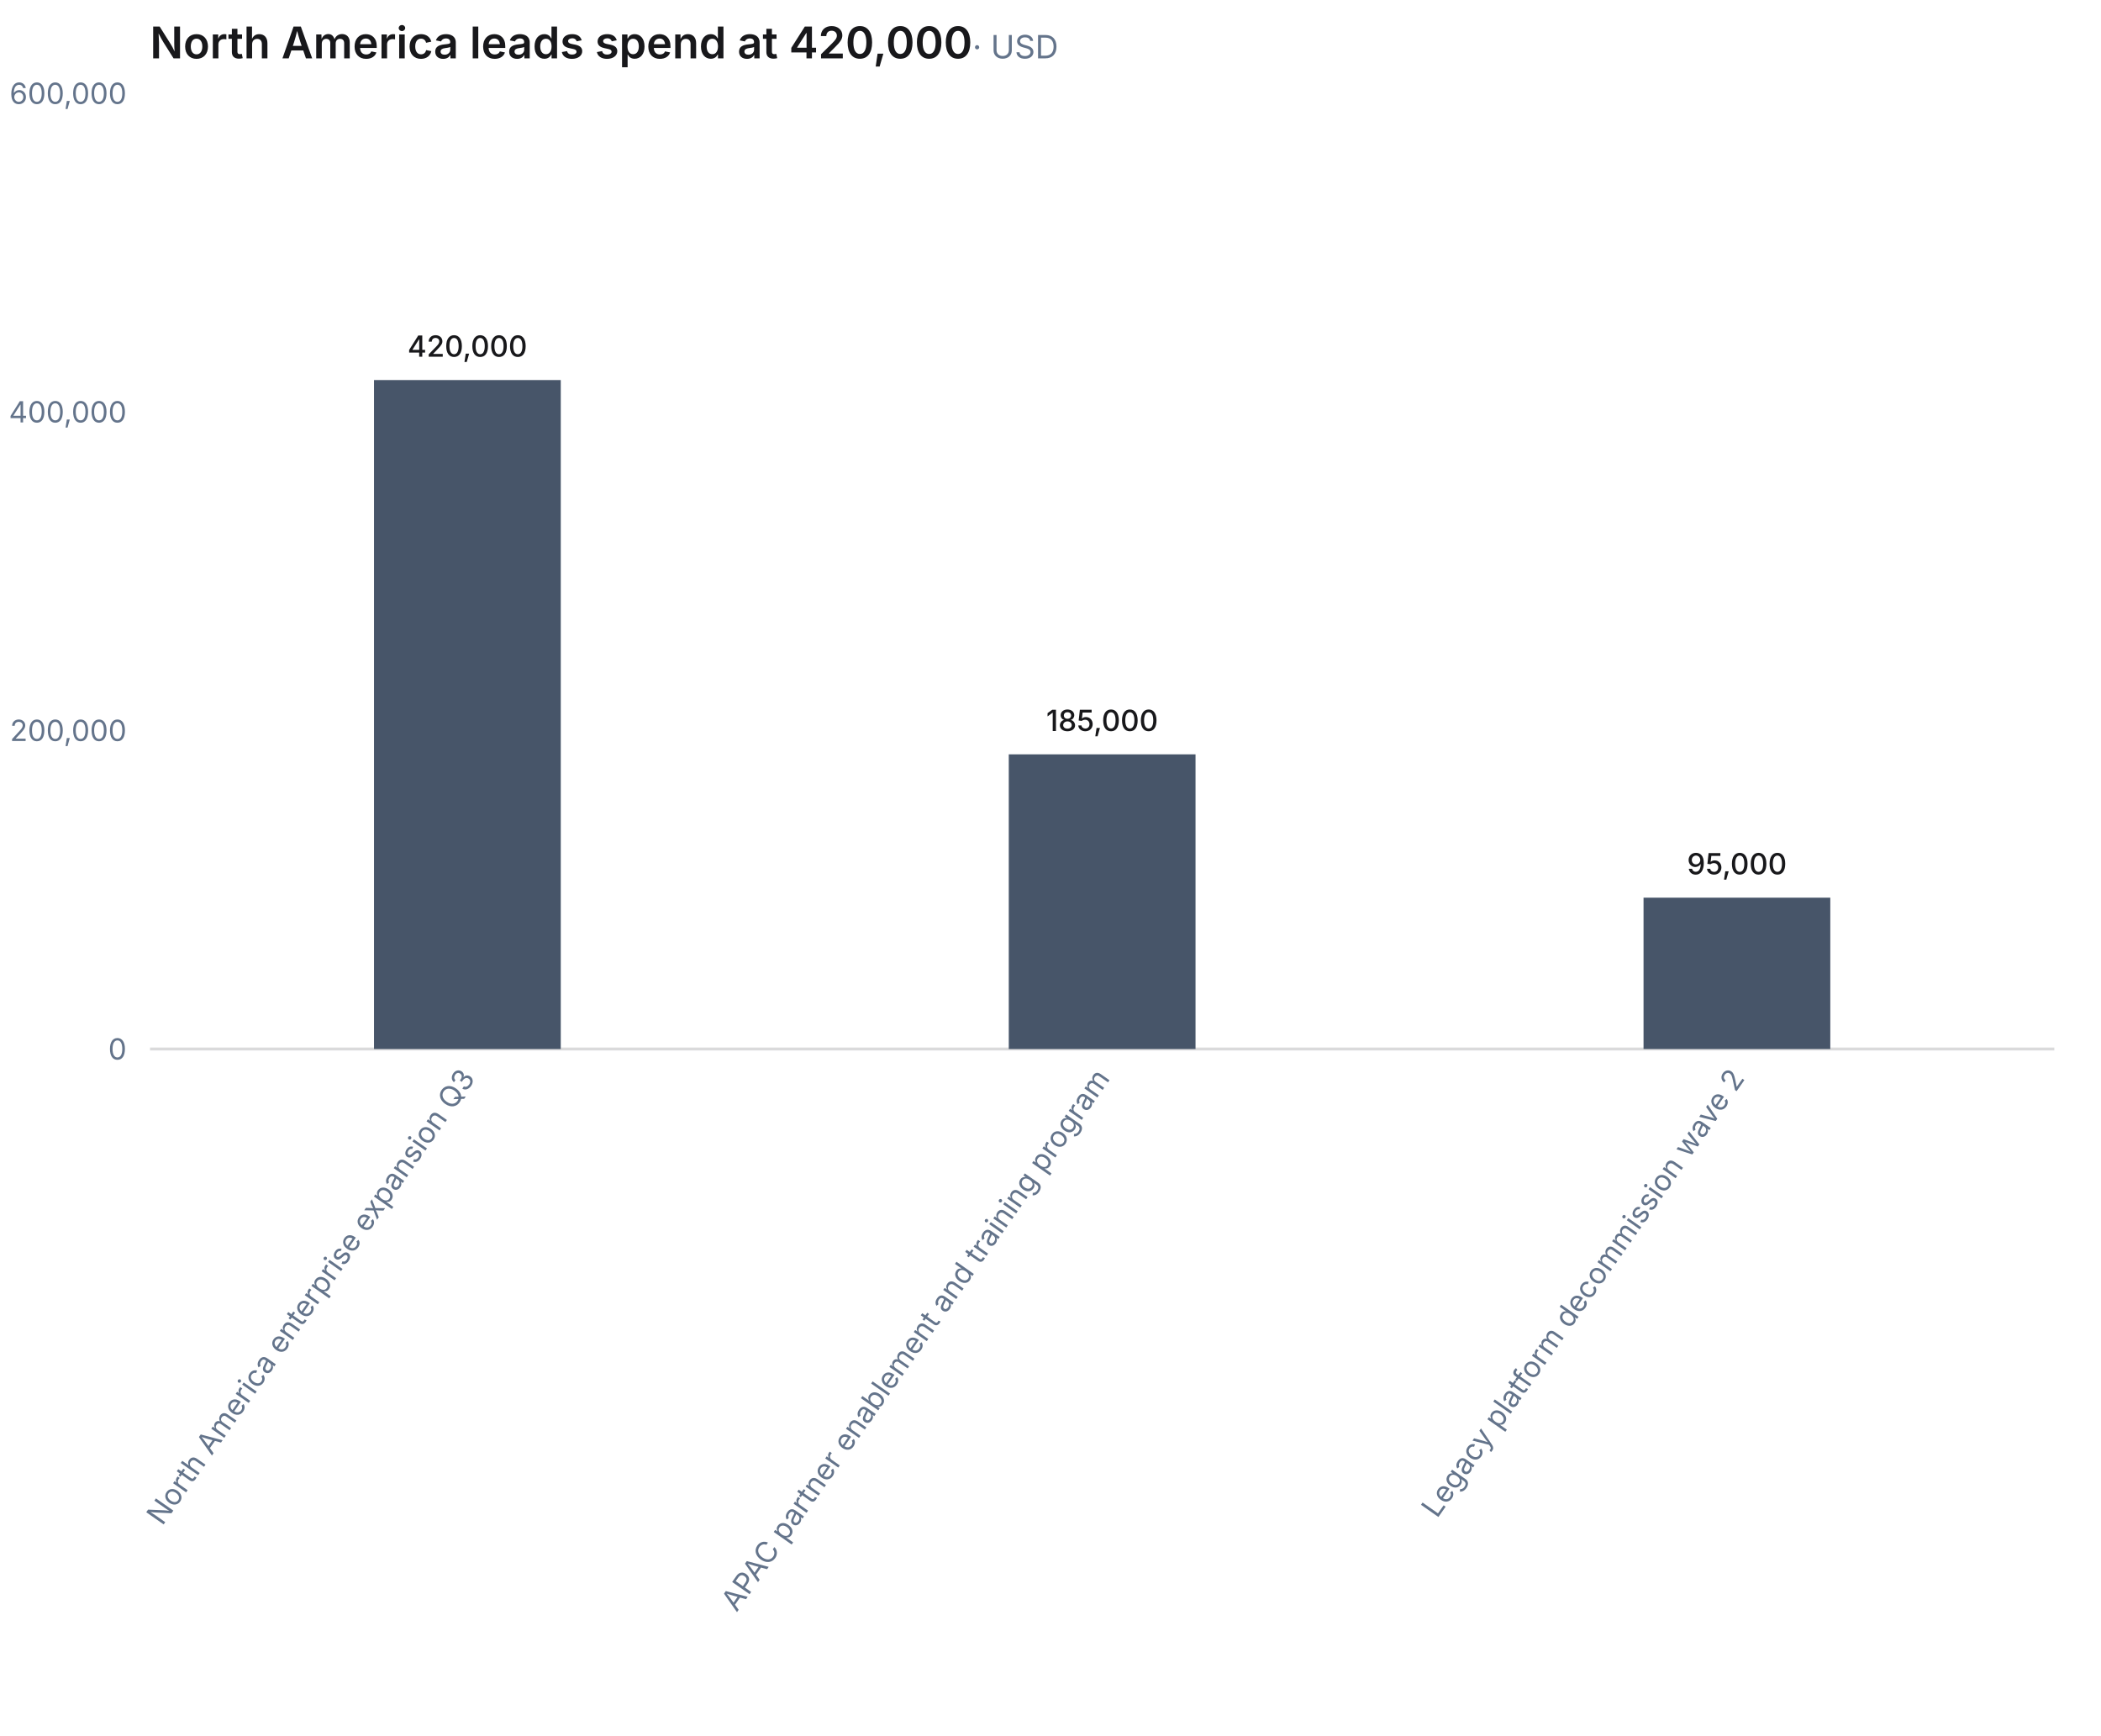
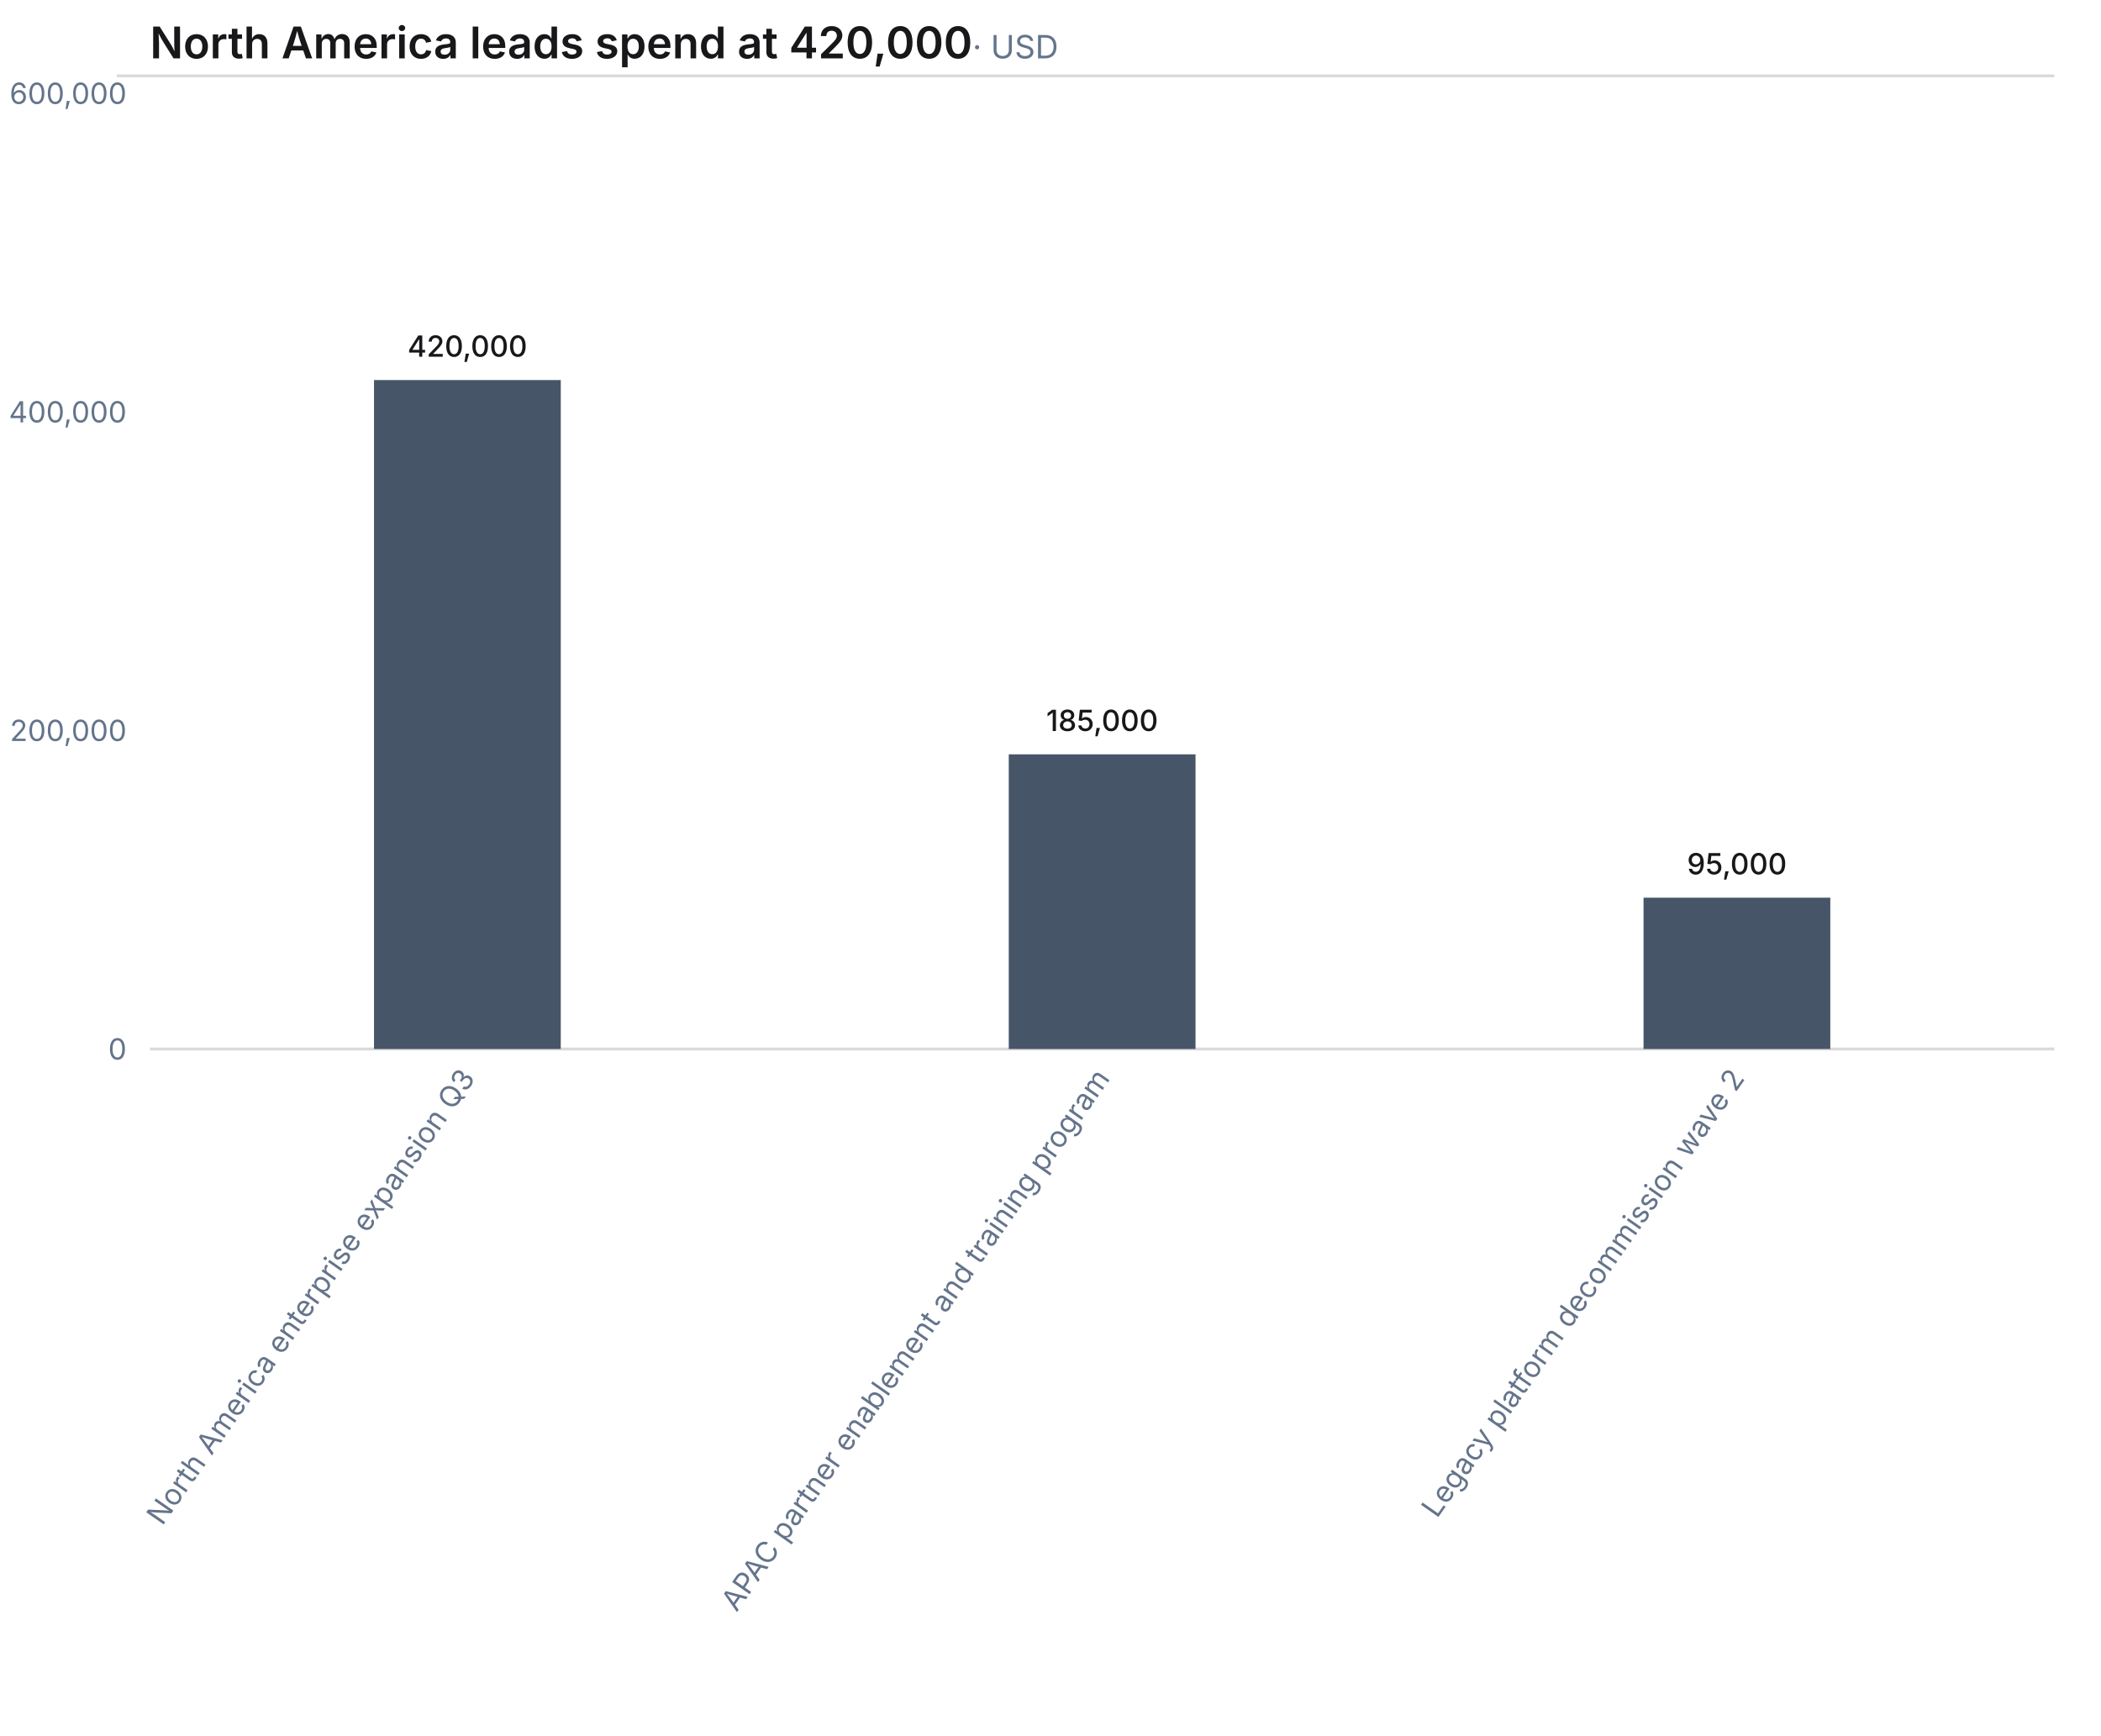
<svg xmlns="http://www.w3.org/2000/svg" width="720" height="595" viewBox="0 0 720 595" role="img" aria-label="bar chart: North America leads spend at 420,000 (USD), 3 rows" aria-labelledby="mv-e9d00e87d5c9a6d2-title" aria-describedby="mv-e9d00e87d5c9a6d2-desc" data-markvis="2" data-chart-type="bar" data-id="mv-e9d00e87d5c9a6d2" font-family="Inter, ui-sans-serif, system-ui, -apple-system, &quot;Segoe UI&quot;, sans-serif" font-size="12">
  <text x="51.4" y="20" text-anchor="start" font-size="15" font-weight="600" fill="#18181B">North America leads spend at 420,000<tspan font-size="11" font-weight="400" fill="#64748B"> · USD</tspan>
  </text>
+   <line x1="40" x2="704" y1="26" y2="26" stroke="#18181B" stroke-opacity="0.16" stroke-width="1" data-title-rule="1" />
  <path d="M51.4 359.54 L704 359.54" fill="none" stroke="#18181B" stroke-opacity="0.16" stroke-width="1" />
  <g fill="#64748B" font-size="10" font-weight="400">
    <text x="43.4" y="359.54" text-anchor="end" dominant-baseline="middle">0</text>
    <text x="43.4" y="250.36" text-anchor="end" dominant-baseline="middle">200,000</text>
    <text x="43.4" y="141.18" text-anchor="end" dominant-baseline="middle">400,000</text>
    <text x="43.4" y="32" text-anchor="end" dominant-baseline="middle">600,000</text>
    <text x="160.17" y="367.54" text-anchor="end" dominant-baseline="middle" font-size="10" transform="rotate(-55 160.17 367.54)" data-full-label="North America enterprise expansion Q3">North America enterprise expansion Q3</text>
    <text x="377.7" y="367.54" text-anchor="end" dominant-baseline="middle" font-size="10" transform="rotate(-55 377.7 367.54)" data-full-label="APAC partner enablement and training program">APAC partner enablement and training program</text>
    <text x="595.23" y="367.54" text-anchor="end" dominant-baseline="middle" font-size="10" transform="rotate(-55 595.23 367.54)" data-full-label="Legacy platform decommission wave 2">Legacy platform decommission wave 2</text>
  </g>
  <g>
    <path d="M128.17 359.54 L192.17 359.54 L192.17 130.26 L128.17 130.26 Z" fill="#475569" data-x="North America enterprise expansion Q3" data-series="spend" data-y="420000" />
    <path d="M345.7 359.54 L409.7 359.54 L409.7 258.55 L345.7 258.55 Z" fill="#475569" data-x="APAC partner enablement and training program" data-series="spend" data-y="185000" />
    <path d="M563.23 359.54 L627.23 359.54 L627.23 307.68 L563.23 307.68 Z" fill="#475569" data-x="Legacy platform decommission wave 2" data-series="spend" data-y="95000" />
  </g>
  <g>
    <text x="160.17" y="122.26" text-anchor="middle" font-size="10" font-weight="500" fill="#18181B" data-value-label="North America enterprise expansion Q3">420,000</text>
    <text x="377.7" y="250.55" text-anchor="middle" font-size="10" font-weight="500" fill="#18181B" data-value-label="APAC partner enablement and training program">185,000</text>
    <text x="595.23" y="299.68" text-anchor="middle" font-size="10" font-weight="500" fill="#18181B" data-value-label="Legacy platform decommission wave 2">95,000</text>
  </g>
</svg>
